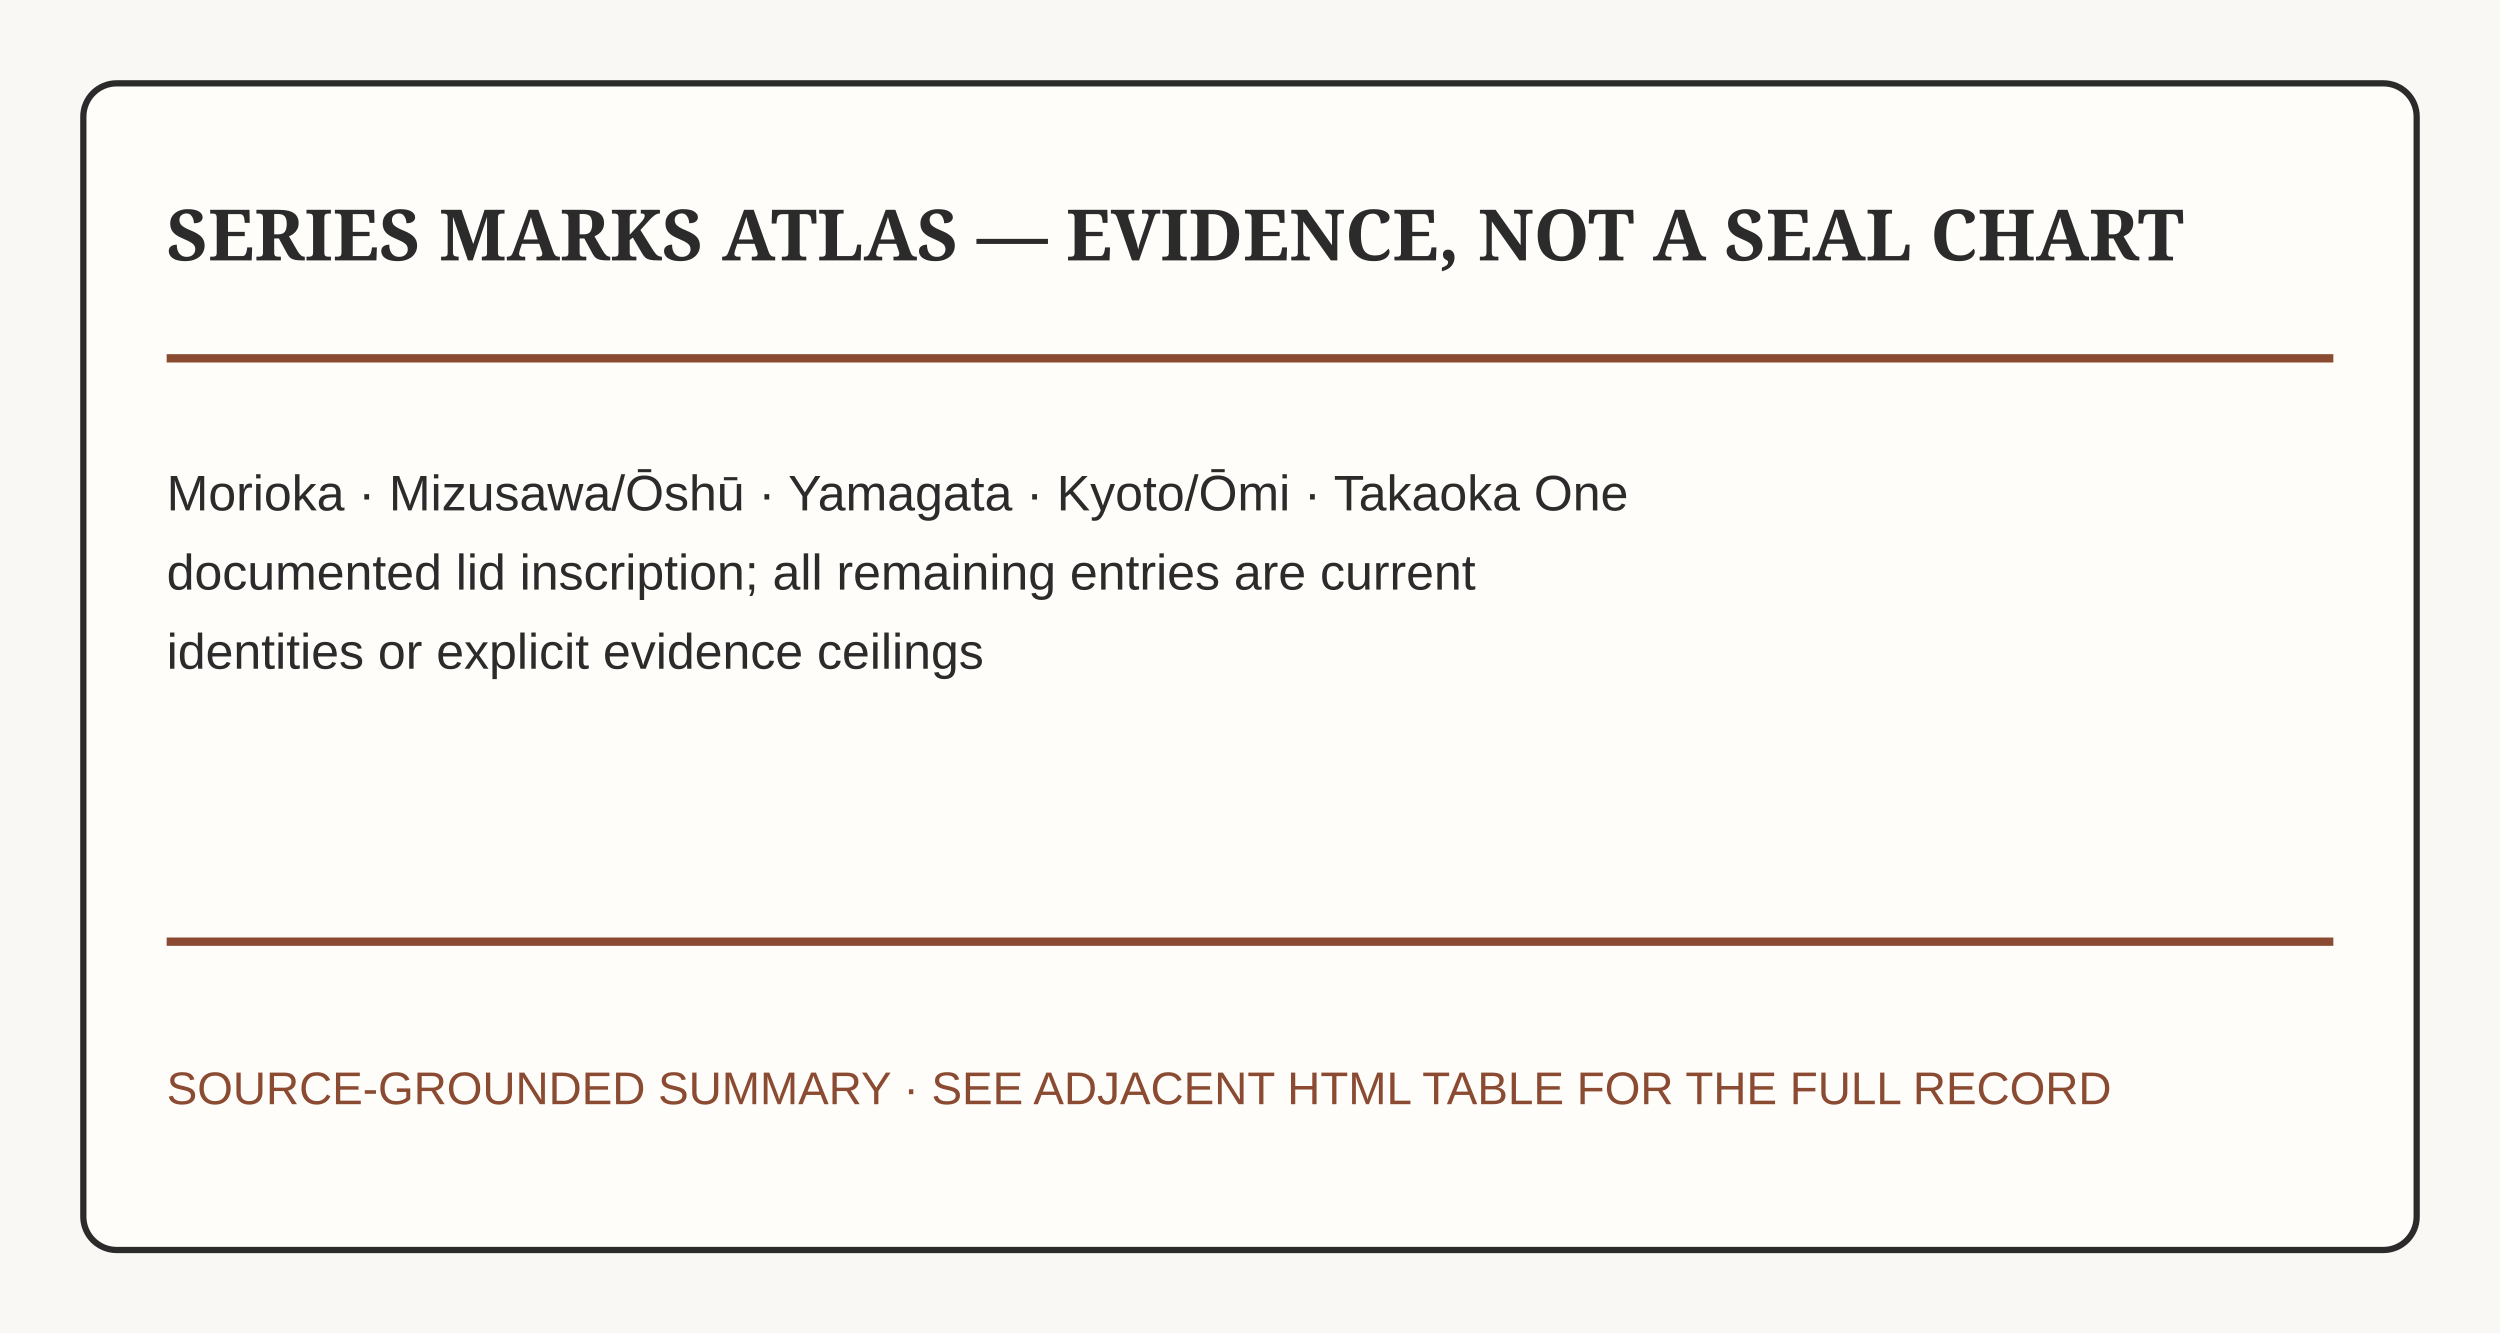
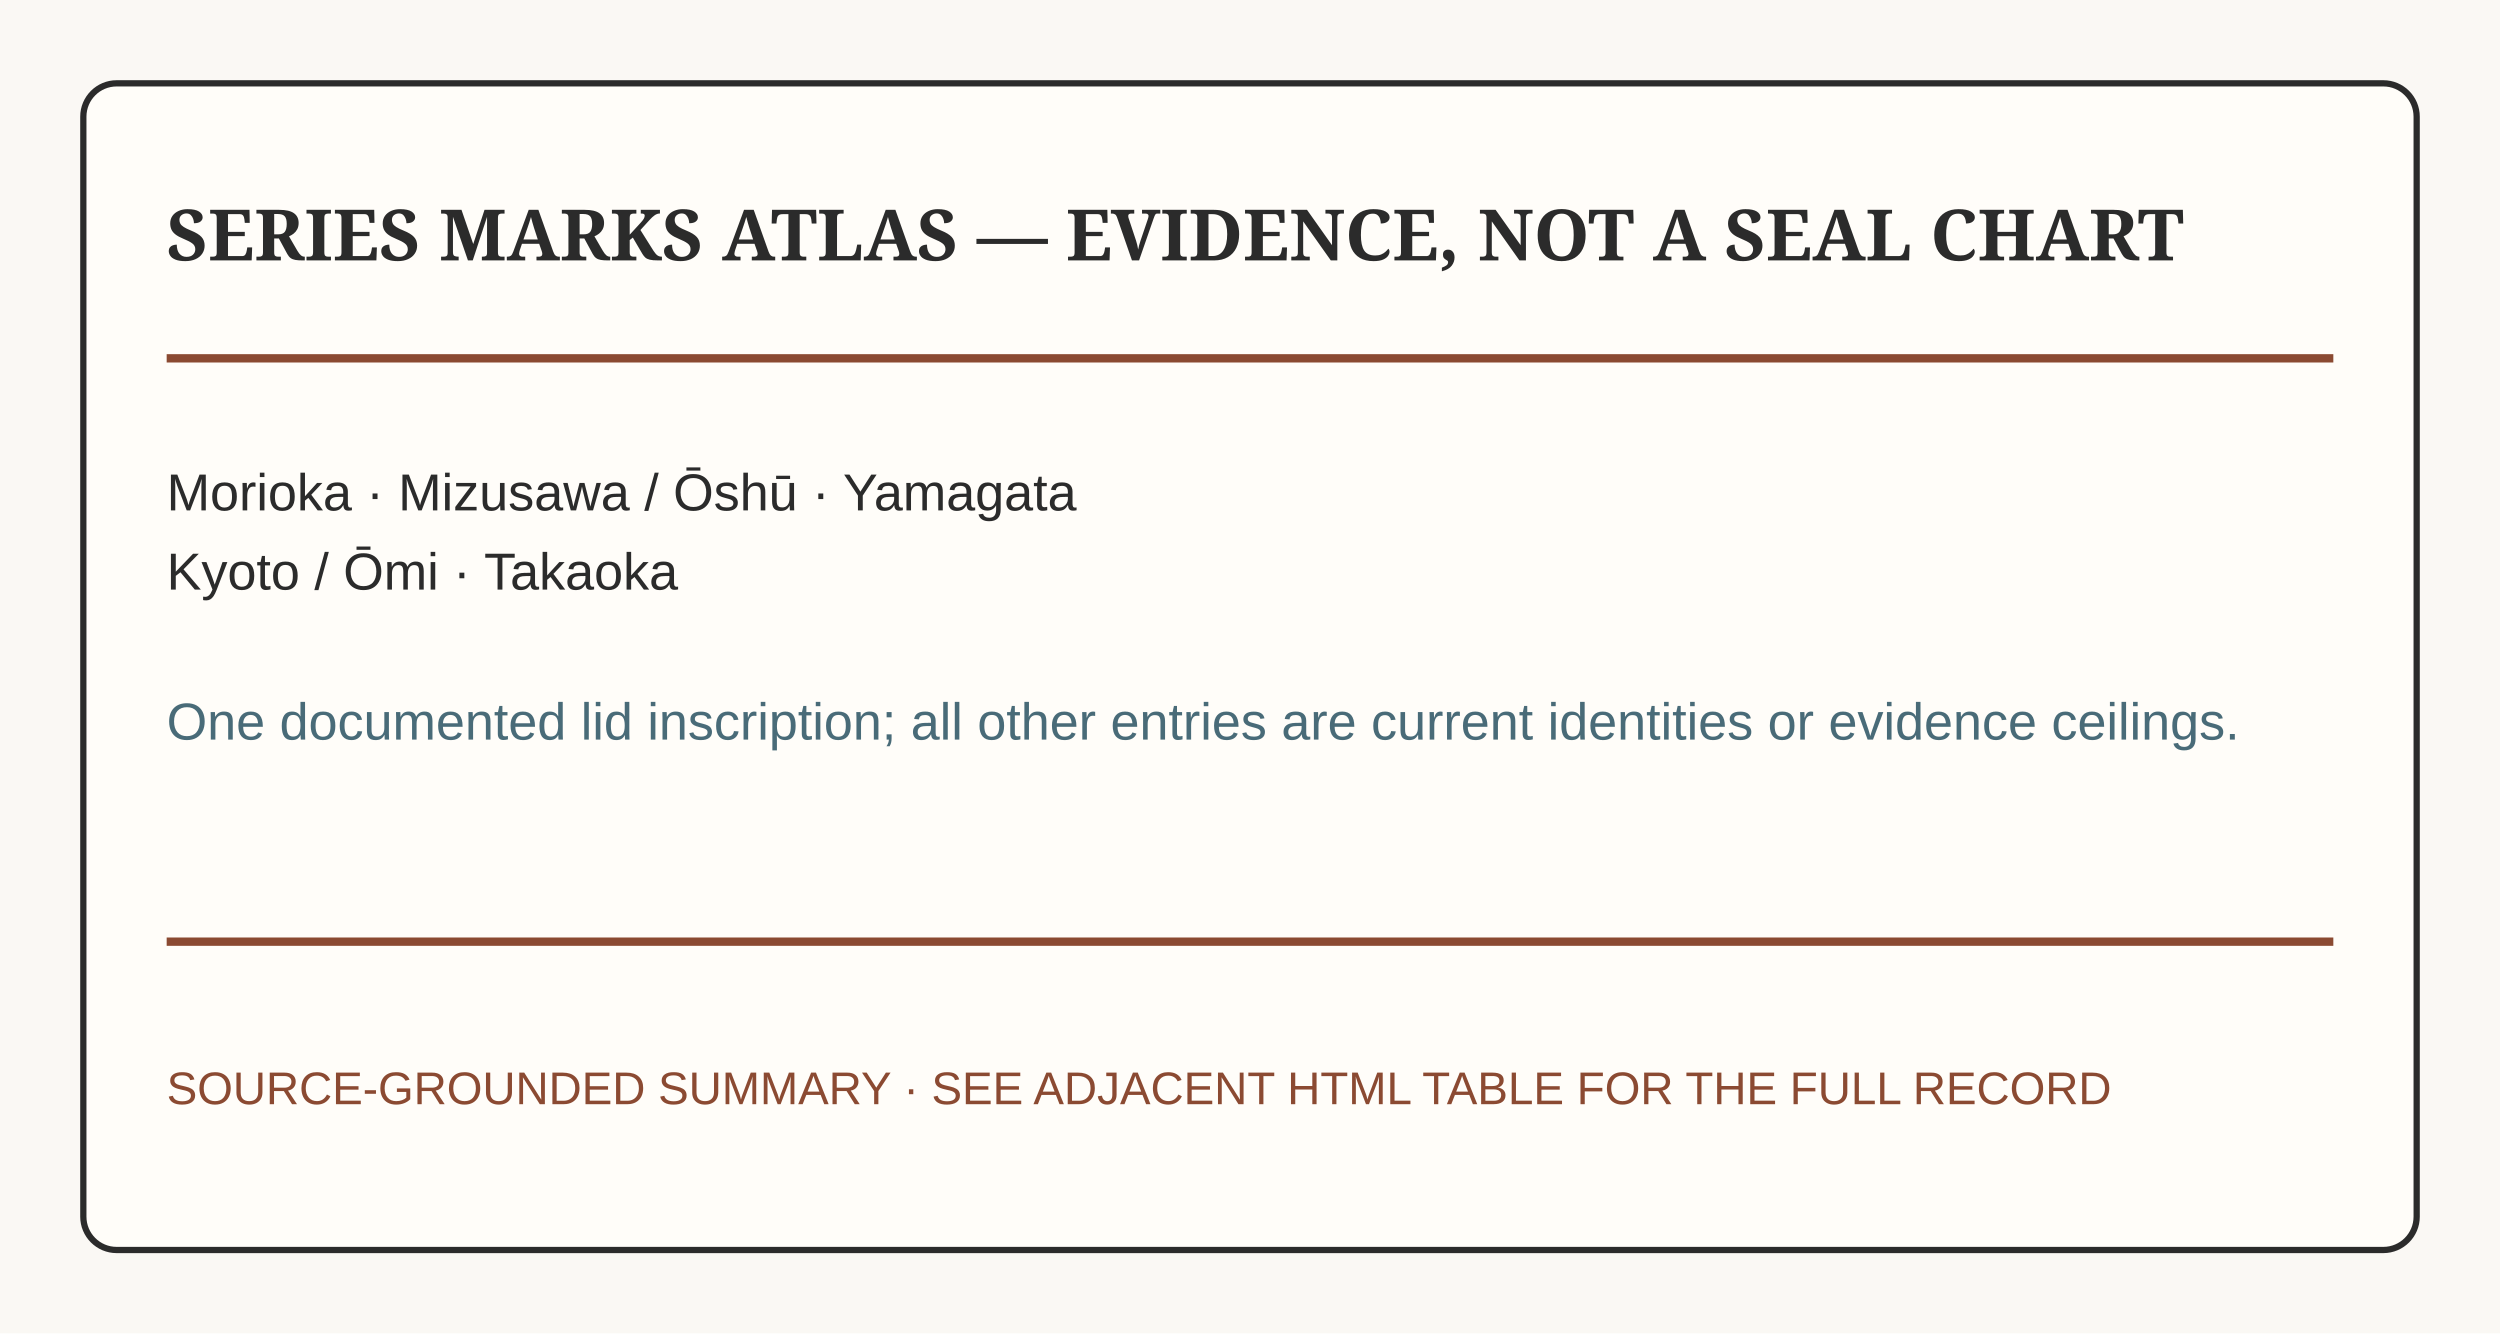
<svg xmlns="http://www.w3.org/2000/svg" viewBox="0 0 1200 640" role="img" aria-labelledby="title desc">
  <rect width="1200" height="640" fill="#faf8f4" />
  <rect x="40" y="40" width="1120" height="560" rx="16" fill="#fffdf9" stroke="#2b2b2b" stroke-width="3" />
  <path d="M80 172H1120M80 452H1120" stroke="#8b4a32" stroke-width="4" />
  <text x="80" y="125" fill="#2b2b2b" font-family="Georgia, serif" font-size="34" font-weight="bold">SERIES MARKS ATLAS — EVIDENCE, NOT A SEAL CHART</text>
-   <text x="80" y="245" fill="#2b2b2b" font-family="Arial, sans-serif" font-size="24">Morioka · Mizusawa/Ōshū · Yamagata · Kyoto/Ōmi · Takaoka One</text>
-   <text x="80" y="283" fill="#2b2b2b" font-family="Arial, sans-serif" font-size="24">documented lid inscription; all remaining entries are current</text>
-   <text x="80" y="321" fill="#2b2b2b" font-family="Arial, sans-serif" font-size="24">identities or explicit evidence ceilings</text>
+   <text x="80" y="245" fill="#2b2b2b" font-family="Arial, sans-serif" font-size="25">Morioka · Mizusawa / Ōshū · Yamagata</text>
+   <text x="80" y="283" fill="#2b2b2b" font-family="Arial, sans-serif" font-size="25">Kyoto / Ōmi · Takaoka</text>
+   <text x="80" y="355" fill="#496b78" font-family="Arial, sans-serif" font-size="25">One documented lid inscription; all other entries are current identities or evidence ceilings.</text>
  <text x="80" y="530" fill="#8b4a32" font-family="Arial, sans-serif" font-size="22">SOURCE-GROUNDED SUMMARY · SEE ADJACENT HTML TABLE FOR THE FULL RECORD</text>
</svg>
